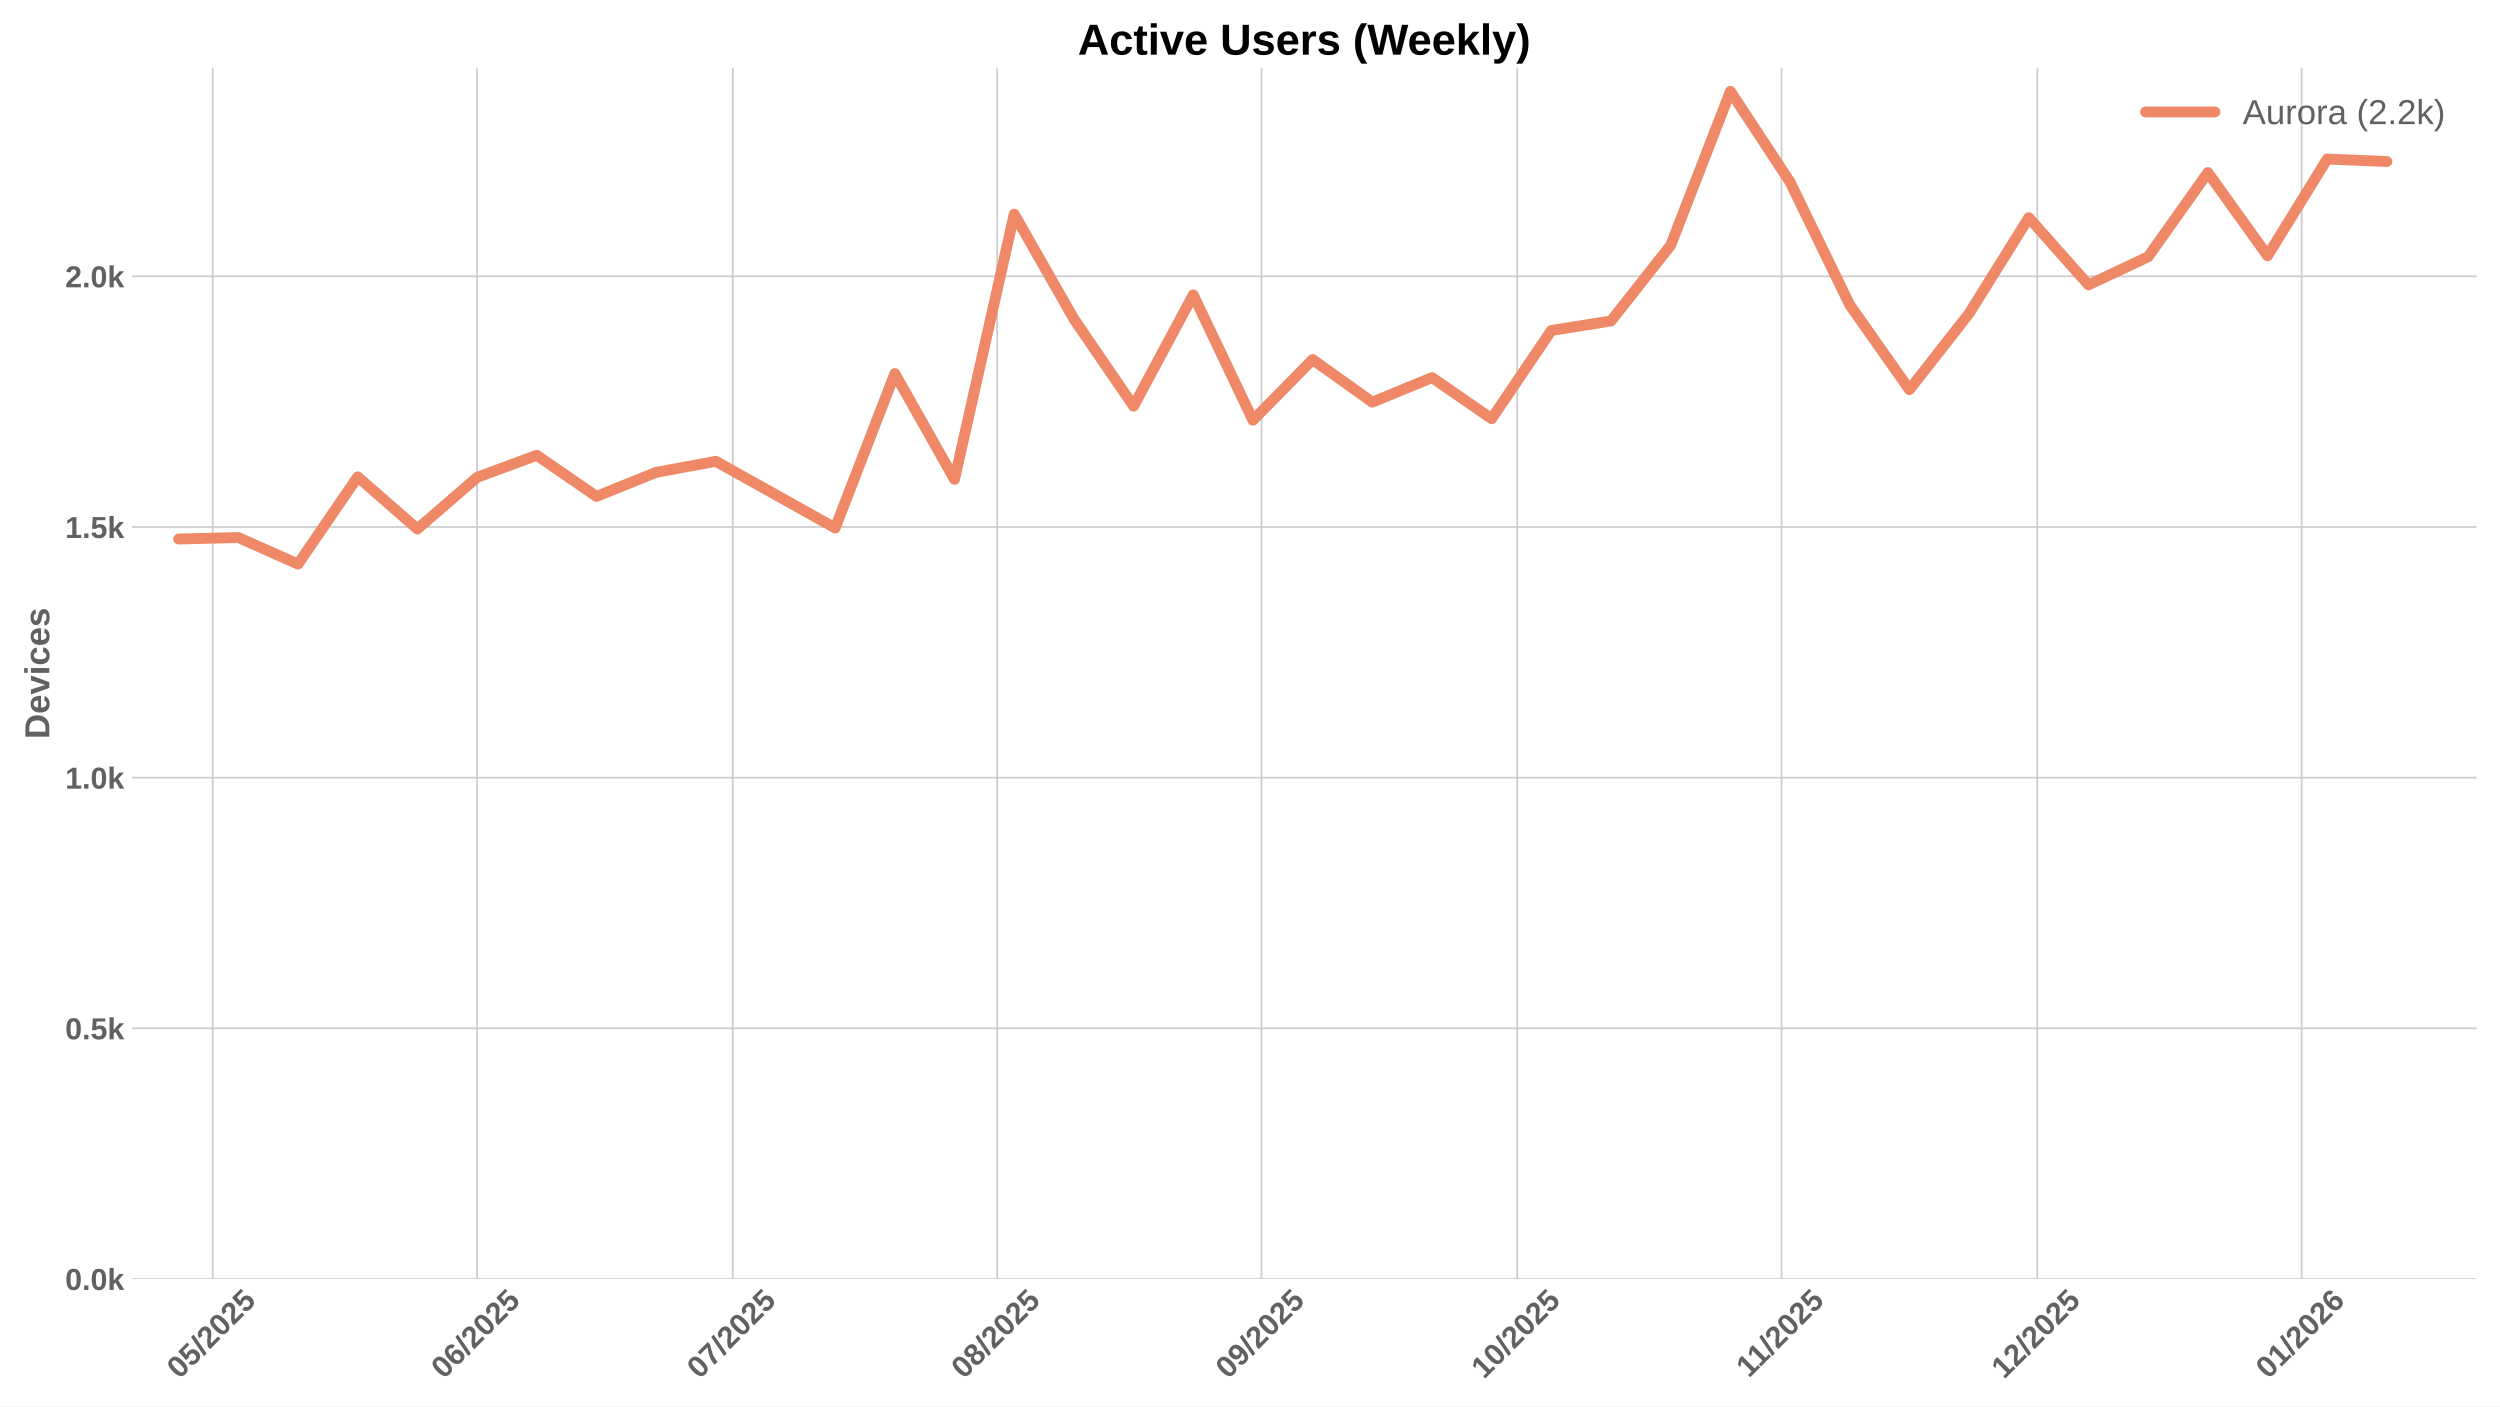
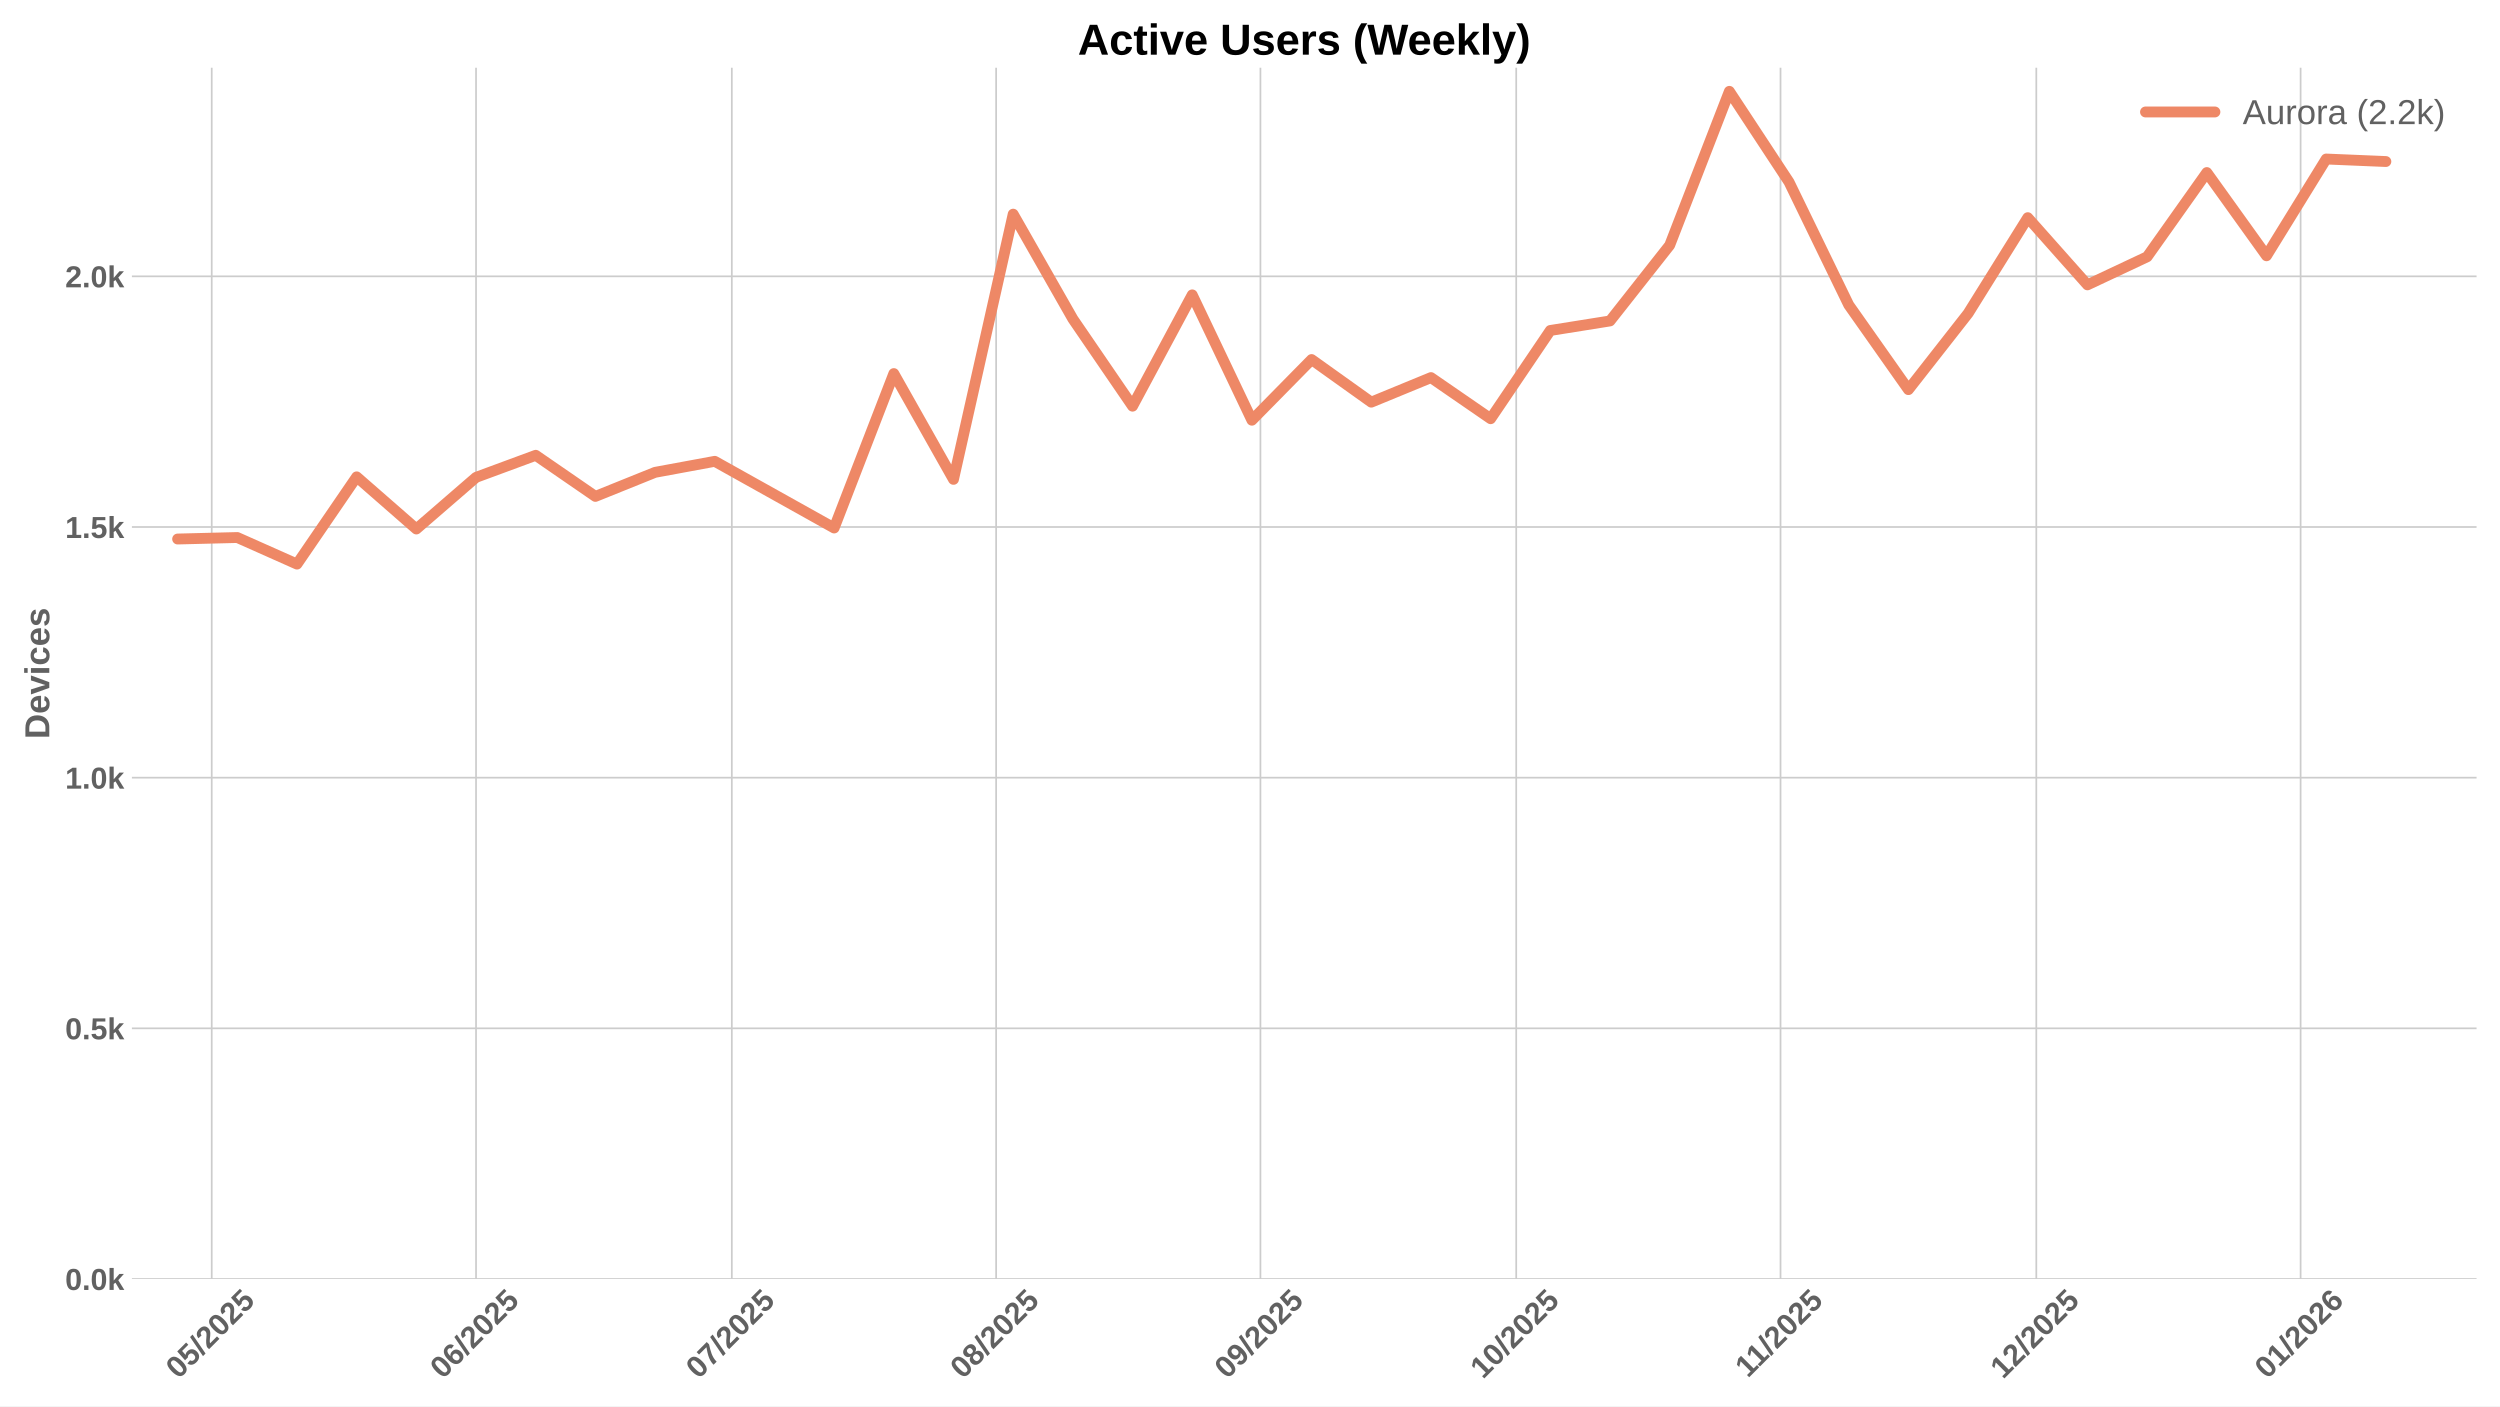
<svg xmlns="http://www.w3.org/2000/svg" xmlns:xlink="http://www.w3.org/1999/xlink" width="1152pt" height="648pt" viewBox="0 0 1152 648" version="1.1">
  <defs>
    <style type="text/css">*{stroke-linejoin: round; stroke-linecap: butt}</style>
  </defs>
  <g id="figure_1">
    <g id="patch_1">
      <path d="M 0 648  L 1152 648  L 1152 0  L 0 0  z " style="fill: #ffffff" />
    </g>
    <g id="axes_1">
      <g id="patch_2">
        <path d="M 60.78 589.343  L 1141.2 589.343  L 1141.2 31.2  L 60.78 31.2  z " style="fill: #ffffff" />
      </g>
      <g id="matplotlib.axis_1">
        <g id="xtick_1">
          <g id="line2d_1">
-             <path d="M 98.04 589.343  L 98.04 31.2  " clip-path="url(#pb8765e4bee)" style="fill: none; stroke: #cccccc; stroke-width: 0.8; stroke-linecap: round" />
+             <path d="M 97.565 589.343  L 97.565 31.2  " clip-path="url(#p869bd5a27f)" style="fill: none; stroke: #cccccc; stroke-width: 0.8; stroke-linecap: round" />
          </g>
          <g id="line2d_2" />
          <g id="text_1">
-             <g style="fill: #616161" transform="translate(82.7099 635.7977) rotate(-45) scale(0.14 -0.14)">
+             <g style="fill: #616161" transform="translate(82.23457 635.7977) rotate(-45) scale(0.14 -0.14)">
              <defs>
                <path id="LiberationSans-Bold-30" d="M 3297 2203  Q 3297 1088 2914 512  Q 2531 -63 1766 -63  Q 253 -63 253 2203  Q 253 2994 418 3494  Q 584 3994 915 4231  Q 1247 4469 1791 4469  Q 2572 4469 2934 3903  Q 3297 3338 3297 2203  z M 2416 2203  Q 2416 2813 2356 3150  Q 2297 3488 2165 3634  Q 2034 3781 1784 3781  Q 1519 3781 1383 3632  Q 1247 3484 1189 3148  Q 1131 2813 1131 2203  Q 1131 1600 1192 1261  Q 1253 922 1386 775  Q 1519 628 1772 628  Q 2022 628 2158 783  Q 2294 938 2355 1278  Q 2416 1619 2416 2203  z " transform="scale(0.015625)" />
                <path id="LiberationSans-Bold-35" d="M 3381 1466  Q 3381 766 2945 351  Q 2509 -63 1750 -63  Q 1088 -63 689 235  Q 291 534 197 1100  L 1075 1172  Q 1144 891 1319 762  Q 1494 634 1759 634  Q 2088 634 2283 843  Q 2478 1053 2478 1447  Q 2478 1794 2293 2001  Q 2109 2209 1778 2209  Q 1413 2209 1181 1925  L 325 1925  L 478 4403  L 3125 4403  L 3125 3750  L 1275 3750  L 1203 2638  Q 1522 2919 2000 2919  Q 2628 2919 3004 2528  Q 3381 2138 3381 1466  z " transform="scale(0.015625)" />
                <path id="LiberationSans-Bold-2f" d="M 63 -128  L 972 4638  L 1716 4638  L 822 -128  L 63 -128  z " transform="scale(0.015625)" />
                <path id="LiberationSans-Bold-32" d="M 222 0  L 222 609  Q 394 988 711 1347  Q 1028 1706 1509 2097  Q 1972 2472 2158 2715  Q 2344 2959 2344 3194  Q 2344 3769 1766 3769  Q 1484 3769 1336 3617  Q 1188 3466 1144 3163  L 259 3213  Q 334 3825 717 4147  Q 1100 4469 1759 4469  Q 2472 4469 2853 4144  Q 3234 3819 3234 3231  Q 3234 2922 3112 2672  Q 2991 2422 2800 2211  Q 2609 2000 2376 1815  Q 2144 1631 1925 1456  Q 1706 1281 1526 1103  Q 1347 925 1259 722  L 3303 722  L 3303 0  L 222 0  z " transform="scale(0.015625)" />
              </defs>
              <use xlink:href="#LiberationSans-Bold-30" />
              <use xlink:href="#LiberationSans-Bold-35" transform="translate(55.61523 0)" />
              <use xlink:href="#LiberationSans-Bold-2f" transform="translate(111.2305 0)" />
              <use xlink:href="#LiberationSans-Bold-32" transform="translate(139.0137 0)" />
              <use xlink:href="#LiberationSans-Bold-30" transform="translate(194.6289 0)" />
              <use xlink:href="#LiberationSans-Bold-32" transform="translate(250.2441 0)" />
              <use xlink:href="#LiberationSans-Bold-35" transform="translate(305.8594 0)" />
            </g>
          </g>
        </g>
        <g id="xtick_2">
          <g id="line2d_3">
-             <path d="M 219.833 589.343  L 219.833 31.2  " clip-path="url(#pb8765e4bee)" style="fill: none; stroke: #cccccc; stroke-width: 0.8; stroke-linecap: round" />
+             <path d="M 219.358 589.343  L 219.358 31.2  " clip-path="url(#p869bd5a27f)" style="fill: none; stroke: #cccccc; stroke-width: 0.8; stroke-linecap: round" />
          </g>
          <g id="line2d_4" />
          <g id="text_2">
-             <g style="fill: #616161" transform="translate(204.5027 635.7977) rotate(-45) scale(0.14 -0.14)">
+             <g style="fill: #616161" transform="translate(204.0274 635.7977) rotate(-45) scale(0.14 -0.14)">
              <defs>
                <path id="LiberationSans-Bold-36" d="M 3328 1441  Q 3328 738 2934 337  Q 2541 -63 1847 -63  Q 1069 -63 651 482  Q 234 1028 234 2100  Q 234 3278 657 3873  Q 1081 4469 1869 4469  Q 2428 4469 2751 4222  Q 3075 3975 3209 3456  L 2381 3341  Q 2263 3775 1850 3775  Q 1497 3775 1295 3422  Q 1094 3069 1094 2350  Q 1234 2584 1484 2709  Q 1734 2834 2050 2834  Q 2641 2834 2984 2459  Q 3328 2084 3328 1441  z M 2447 1416  Q 2447 1791 2273 1989  Q 2100 2188 1797 2188  Q 1506 2188 1331 2002  Q 1156 1816 1156 1509  Q 1156 1125 1339 873  Q 1522 622 1819 622  Q 2116 622 2281 833  Q 2447 1044 2447 1416  z " transform="scale(0.015625)" />
              </defs>
              <use xlink:href="#LiberationSans-Bold-30" />
              <use xlink:href="#LiberationSans-Bold-36" transform="translate(55.61523 0)" />
              <use xlink:href="#LiberationSans-Bold-2f" transform="translate(111.2305 0)" />
              <use xlink:href="#LiberationSans-Bold-32" transform="translate(139.0137 0)" />
              <use xlink:href="#LiberationSans-Bold-30" transform="translate(194.6289 0)" />
              <use xlink:href="#LiberationSans-Bold-32" transform="translate(250.2441 0)" />
              <use xlink:href="#LiberationSans-Bold-35" transform="translate(305.8594 0)" />
            </g>
          </g>
        </g>
        <g id="xtick_3">
          <g id="line2d_5">
-             <path d="M 337.697 589.343  L 337.697 31.2  " clip-path="url(#pb8765e4bee)" style="fill: none; stroke: #cccccc; stroke-width: 0.8; stroke-linecap: round" />
+             <path d="M 337.222 589.343  L 337.222 31.2  " clip-path="url(#p869bd5a27f)" style="fill: none; stroke: #cccccc; stroke-width: 0.8; stroke-linecap: round" />
          </g>
          <g id="line2d_6" />
          <g id="text_3">
-             <g style="fill: #616161" transform="translate(322.3667 635.7977) rotate(-45) scale(0.14 -0.14)">
+             <g style="fill: #616161" transform="translate(321.8914 635.7977) rotate(-45) scale(0.14 -0.14)">
              <defs>
                <path id="LiberationSans-Bold-37" d="M 3278 3706  Q 2981 3238 2717 2797  Q 2453 2356 2256 1911  Q 2059 1466 1945 995  Q 1831 525 1831 0  L 916 0  Q 916 550 1059 1064  Q 1203 1578 1475 2111  Q 1747 2644 2463 3681  L 275 3681  L 275 4403  L 3278 4403  L 3278 3706  z " transform="scale(0.015625)" />
              </defs>
              <use xlink:href="#LiberationSans-Bold-30" />
              <use xlink:href="#LiberationSans-Bold-37" transform="translate(55.61523 0)" />
              <use xlink:href="#LiberationSans-Bold-2f" transform="translate(111.2305 0)" />
              <use xlink:href="#LiberationSans-Bold-32" transform="translate(139.0137 0)" />
              <use xlink:href="#LiberationSans-Bold-30" transform="translate(194.6289 0)" />
              <use xlink:href="#LiberationSans-Bold-32" transform="translate(250.2441 0)" />
              <use xlink:href="#LiberationSans-Bold-35" transform="translate(305.8594 0)" />
            </g>
          </g>
        </g>
        <g id="xtick_4">
          <g id="line2d_7">
-             <path d="M 459.49 589.343  L 459.49 31.2  " clip-path="url(#pb8765e4bee)" style="fill: none; stroke: #cccccc; stroke-width: 0.8; stroke-linecap: round" />
+             <path d="M 459.014 589.343  L 459.014 31.2  " clip-path="url(#p869bd5a27f)" style="fill: none; stroke: #cccccc; stroke-width: 0.8; stroke-linecap: round" />
          </g>
          <g id="line2d_8" />
          <g id="text_4">
-             <g style="fill: #616161" transform="translate(444.1595 635.7977) rotate(-45) scale(0.14 -0.14)">
+             <g style="fill: #616161" transform="translate(443.6842 635.7977) rotate(-45) scale(0.14 -0.14)">
              <defs>
                <path id="LiberationSans-Bold-38" d="M 3363 1241  Q 3363 622 2953 279  Q 2544 -63 1784 -63  Q 1031 -63 617 278  Q 203 619 203 1234  Q 203 1656 447 1945  Q 691 2234 1100 2303  L 1100 2316  Q 744 2394 525 2669  Q 306 2944 306 3303  Q 306 3844 689 4156  Q 1072 4469 1772 4469  Q 2488 4469 2870 4164  Q 3253 3859 3253 3297  Q 3253 2938 3036 2666  Q 2819 2394 2453 2322  L 2453 2309  Q 2878 2241 3120 1961  Q 3363 1681 3363 1241  z M 2350 3250  Q 2350 3563 2206 3708  Q 2063 3853 1772 3853  Q 1203 3853 1203 3250  Q 1203 2619 1778 2619  Q 2066 2619 2208 2766  Q 2350 2913 2350 3250  z M 2453 1313  Q 2453 2003 1766 2003  Q 1447 2003 1276 1822  Q 1106 1641 1106 1300  Q 1106 913 1275 734  Q 1444 556 1791 556  Q 2131 556 2292 734  Q 2453 913 2453 1313  z " transform="scale(0.015625)" />
              </defs>
              <use xlink:href="#LiberationSans-Bold-30" />
              <use xlink:href="#LiberationSans-Bold-38" transform="translate(55.61523 0)" />
              <use xlink:href="#LiberationSans-Bold-2f" transform="translate(111.2305 0)" />
              <use xlink:href="#LiberationSans-Bold-32" transform="translate(139.0137 0)" />
              <use xlink:href="#LiberationSans-Bold-30" transform="translate(194.6289 0)" />
              <use xlink:href="#LiberationSans-Bold-32" transform="translate(250.2441 0)" />
              <use xlink:href="#LiberationSans-Bold-35" transform="translate(305.8594 0)" />
            </g>
          </g>
        </g>
        <g id="xtick_5">
          <g id="line2d_9">
-             <path d="M 581.283 589.343  L 581.283 31.2  " clip-path="url(#pb8765e4bee)" style="fill: none; stroke: #cccccc; stroke-width: 0.8; stroke-linecap: round" />
+             <path d="M 580.807 589.343  L 580.807 31.2  " clip-path="url(#p869bd5a27f)" style="fill: none; stroke: #cccccc; stroke-width: 0.8; stroke-linecap: round" />
          </g>
          <g id="line2d_10" />
          <g id="text_5">
-             <g style="fill: #616161" transform="translate(565.9523 635.7977) rotate(-45) scale(0.14 -0.14)">
+             <g style="fill: #616161" transform="translate(565.477 635.7977) rotate(-45) scale(0.14 -0.14)">
              <defs>
                <path id="LiberationSans-Bold-39" d="M 3322 2272  Q 3322 1100 2894 518  Q 2466 -63 1678 -63  Q 1097 -63 767 185  Q 438 434 300 972  L 1125 1088  Q 1247 628 1688 628  Q 2056 628 2254 981  Q 2453 1334 2459 2028  Q 2341 1794 2070 1661  Q 1800 1528 1488 1528  Q 906 1528 564 1923  Q 222 2319 222 2994  Q 222 3688 623 4078  Q 1025 4469 1759 4469  Q 2550 4469 2936 3920  Q 3322 3372 3322 2272  z M 2394 2888  Q 2394 3297 2214 3539  Q 2034 3781 1738 3781  Q 1447 3781 1280 3570  Q 1113 3359 1113 2988  Q 1113 2622 1278 2401  Q 1444 2181 1741 2181  Q 2022 2181 2208 2373  Q 2394 2566 2394 2888  z " transform="scale(0.015625)" />
              </defs>
              <use xlink:href="#LiberationSans-Bold-30" />
              <use xlink:href="#LiberationSans-Bold-39" transform="translate(55.61523 0)" />
              <use xlink:href="#LiberationSans-Bold-2f" transform="translate(111.2305 0)" />
              <use xlink:href="#LiberationSans-Bold-32" transform="translate(139.0137 0)" />
              <use xlink:href="#LiberationSans-Bold-30" transform="translate(194.6289 0)" />
              <use xlink:href="#LiberationSans-Bold-32" transform="translate(250.2441 0)" />
              <use xlink:href="#LiberationSans-Bold-35" transform="translate(305.8594 0)" />
            </g>
          </g>
        </g>
        <g id="xtick_6">
          <g id="line2d_11">
-             <path d="M 699.147 589.343  L 699.147 31.2  " clip-path="url(#pb8765e4bee)" style="fill: none; stroke: #cccccc; stroke-width: 0.8; stroke-linecap: round" />
+             <path d="M 698.671 589.343  L 698.671 31.2  " clip-path="url(#p869bd5a27f)" style="fill: none; stroke: #cccccc; stroke-width: 0.8; stroke-linecap: round" />
          </g>
          <g id="line2d_12" />
          <g id="text_6">
-             <g style="fill: #616161" transform="translate(683.8163 635.7977) rotate(-45) scale(0.14 -0.14)">
+             <g style="fill: #616161" transform="translate(683.341 635.7977) rotate(-45) scale(0.14 -0.14)">
              <defs>
                <path id="LiberationSans-Bold-31" d="M 403 0  L 403 653  L 1494 653  L 1494 3656  L 438 2997  L 438 3688  L 1541 4403  L 2372 4403  L 2372 653  L 3381 653  L 3381 0  L 403 0  z " transform="scale(0.015625)" />
              </defs>
              <use xlink:href="#LiberationSans-Bold-31" />
              <use xlink:href="#LiberationSans-Bold-30" transform="translate(55.61523 0)" />
              <use xlink:href="#LiberationSans-Bold-2f" transform="translate(111.2305 0)" />
              <use xlink:href="#LiberationSans-Bold-32" transform="translate(139.0137 0)" />
              <use xlink:href="#LiberationSans-Bold-30" transform="translate(194.6289 0)" />
              <use xlink:href="#LiberationSans-Bold-32" transform="translate(250.2441 0)" />
              <use xlink:href="#LiberationSans-Bold-35" transform="translate(305.8594 0)" />
            </g>
          </g>
        </g>
        <g id="xtick_7">
          <g id="line2d_13">
-             <path d="M 820.939 589.343  L 820.939 31.2  " clip-path="url(#pb8765e4bee)" style="fill: none; stroke: #cccccc; stroke-width: 0.8; stroke-linecap: round" />
+             <path d="M 820.464 589.343  L 820.464 31.2  " clip-path="url(#p869bd5a27f)" style="fill: none; stroke: #cccccc; stroke-width: 0.8; stroke-linecap: round" />
          </g>
          <g id="line2d_14" />
          <g id="text_7">
-             <g style="fill: #616161" transform="translate(805.8813 635.2532) rotate(-45) scale(0.14 -0.14)">
+             <g style="fill: #616161" transform="translate(805.406 635.2532) rotate(-45) scale(0.14 -0.14)">
              <use xlink:href="#LiberationSans-Bold-31" />
              <use xlink:href="#LiberationSans-Bold-31" transform="translate(50.11523 0)" />
              <use xlink:href="#LiberationSans-Bold-2f" transform="translate(105.7305 0)" />
              <use xlink:href="#LiberationSans-Bold-32" transform="translate(133.5137 0)" />
              <use xlink:href="#LiberationSans-Bold-30" transform="translate(189.1289 0)" />
              <use xlink:href="#LiberationSans-Bold-32" transform="translate(244.7441 0)" />
              <use xlink:href="#LiberationSans-Bold-35" transform="translate(300.3594 0)" />
            </g>
          </g>
        </g>
        <g id="xtick_8">
          <g id="line2d_15">
-             <path d="M 938.803 589.343  L 938.803 31.2  " clip-path="url(#pb8765e4bee)" style="fill: none; stroke: #cccccc; stroke-width: 0.8; stroke-linecap: round" />
+             <path d="M 938.328 589.343  L 938.328 31.2  " clip-path="url(#p869bd5a27f)" style="fill: none; stroke: #cccccc; stroke-width: 0.8; stroke-linecap: round" />
          </g>
          <g id="line2d_16" />
          <g id="text_8">
-             <g style="fill: #616161" transform="translate(923.4731 635.7977) rotate(-45) scale(0.14 -0.14)">
+             <g style="fill: #616161" transform="translate(922.9978 635.7977) rotate(-45) scale(0.14 -0.14)">
              <use xlink:href="#LiberationSans-Bold-31" />
              <use xlink:href="#LiberationSans-Bold-32" transform="translate(55.61523 0)" />
              <use xlink:href="#LiberationSans-Bold-2f" transform="translate(111.2305 0)" />
              <use xlink:href="#LiberationSans-Bold-32" transform="translate(139.0137 0)" />
              <use xlink:href="#LiberationSans-Bold-30" transform="translate(194.6289 0)" />
              <use xlink:href="#LiberationSans-Bold-32" transform="translate(250.2441 0)" />
              <use xlink:href="#LiberationSans-Bold-35" transform="translate(305.8594 0)" />
            </g>
          </g>
        </g>
        <g id="xtick_9">
          <g id="line2d_17">
-             <path d="M 1060.596 589.343  L 1060.596 31.2  " clip-path="url(#pb8765e4bee)" style="fill: none; stroke: #cccccc; stroke-width: 0.8; stroke-linecap: round" />
+             <path d="M 1060.121 589.343  L 1060.121 31.2  " clip-path="url(#p869bd5a27f)" style="fill: none; stroke: #cccccc; stroke-width: 0.8; stroke-linecap: round" />
          </g>
          <g id="line2d_18" />
          <g id="text_9">
-             <g style="fill: #616161" transform="translate(1045.266 635.7977) rotate(-45) scale(0.14 -0.14)">
+             <g style="fill: #616161" transform="translate(1044.791 635.7977) rotate(-45) scale(0.14 -0.14)">
              <use xlink:href="#LiberationSans-Bold-30" />
              <use xlink:href="#LiberationSans-Bold-31" transform="translate(55.61523 0)" />
              <use xlink:href="#LiberationSans-Bold-2f" transform="translate(111.2305 0)" />
              <use xlink:href="#LiberationSans-Bold-32" transform="translate(139.0137 0)" />
              <use xlink:href="#LiberationSans-Bold-30" transform="translate(194.6289 0)" />
              <use xlink:href="#LiberationSans-Bold-32" transform="translate(250.2441 0)" />
              <use xlink:href="#LiberationSans-Bold-36" transform="translate(305.8594 0)" />
            </g>
          </g>
        </g>
      </g>
      <g id="matplotlib.axis_2">
        <g id="ytick_1">
          <g id="line2d_19">
-             <path d="M 60.78 589.343  L 1141.2 589.343  " clip-path="url(#pb8765e4bee)" style="fill: none; stroke: #cccccc; stroke-width: 0.8; stroke-linecap: round" />
+             <path d="M 60.78 589.343  L 1141.2 589.343  " clip-path="url(#p869bd5a27f)" style="fill: none; stroke: #cccccc; stroke-width: 0.8; stroke-linecap: round" />
          </g>
          <g id="line2d_20" />
          <g id="text_10">
            <g style="fill: #616161" transform="translate(30.03469 594.416) scale(0.14 -0.14)">
              <defs>
                <path id="LiberationSans-Bold-2e" d="M 434 0  L 434 953  L 1338 953  L 1338 0  L 434 0  z " transform="scale(0.015625)" />
                <path id="LiberationSans-Bold-6b" d="M 2606 0  L 1703 1531  L 1325 1269  L 1325 0  L 447 0  L 447 4638  L 1325 4638  L 1325 1981  L 2531 3381  L 3475 3381  L 2288 2063  L 3566 0  L 2606 0  z " transform="scale(0.015625)" />
              </defs>
              <use xlink:href="#LiberationSans-Bold-30" />
              <use xlink:href="#LiberationSans-Bold-2e" transform="translate(55.61523 0)" />
              <use xlink:href="#LiberationSans-Bold-30" transform="translate(83.39844 0)" />
              <use xlink:href="#LiberationSans-Bold-6b" transform="translate(139.0137 0)" />
            </g>
          </g>
        </g>
        <g id="ytick_2">
          <g id="line2d_21">
-             <path d="M 60.78 473.841  L 1141.2 473.841  " clip-path="url(#pb8765e4bee)" style="fill: none; stroke: #cccccc; stroke-width: 0.8; stroke-linecap: round" />
+             <path d="M 60.78 473.841  L 1141.2 473.841  " clip-path="url(#p869bd5a27f)" style="fill: none; stroke: #cccccc; stroke-width: 0.8; stroke-linecap: round" />
          </g>
          <g id="line2d_22" />
          <g id="text_11">
            <g style="fill: #616161" transform="translate(30.03469 478.9134) scale(0.14 -0.14)">
              <use xlink:href="#LiberationSans-Bold-30" />
              <use xlink:href="#LiberationSans-Bold-2e" transform="translate(55.61523 0)" />
              <use xlink:href="#LiberationSans-Bold-35" transform="translate(83.39844 0)" />
              <use xlink:href="#LiberationSans-Bold-6b" transform="translate(139.0137 0)" />
            </g>
          </g>
        </g>
        <g id="ytick_3">
          <g id="line2d_23">
-             <path d="M 60.78 358.338  L 1141.2 358.338  " clip-path="url(#pb8765e4bee)" style="fill: none; stroke: #cccccc; stroke-width: 0.8; stroke-linecap: round" />
+             <path d="M 60.78 358.338  L 1141.2 358.338  " clip-path="url(#p869bd5a27f)" style="fill: none; stroke: #cccccc; stroke-width: 0.8; stroke-linecap: round" />
          </g>
          <g id="line2d_24" />
          <g id="text_12">
            <g style="fill: #616161" transform="translate(30.03469 363.4108) scale(0.14 -0.14)">
              <use xlink:href="#LiberationSans-Bold-31" />
              <use xlink:href="#LiberationSans-Bold-2e" transform="translate(55.61523 0)" />
              <use xlink:href="#LiberationSans-Bold-30" transform="translate(83.39844 0)" />
              <use xlink:href="#LiberationSans-Bold-6b" transform="translate(139.0137 0)" />
            </g>
          </g>
        </g>
        <g id="ytick_4">
          <g id="line2d_25">
-             <path d="M 60.78 242.835  L 1141.2 242.835  " clip-path="url(#pb8765e4bee)" style="fill: none; stroke: #cccccc; stroke-width: 0.8; stroke-linecap: round" />
+             <path d="M 60.78 242.835  L 1141.2 242.835  " clip-path="url(#p869bd5a27f)" style="fill: none; stroke: #cccccc; stroke-width: 0.8; stroke-linecap: round" />
          </g>
          <g id="line2d_26" />
          <g id="text_13">
            <g style="fill: #616161" transform="translate(30.03469 247.9082) scale(0.14 -0.14)">
              <use xlink:href="#LiberationSans-Bold-31" />
              <use xlink:href="#LiberationSans-Bold-2e" transform="translate(55.61523 0)" />
              <use xlink:href="#LiberationSans-Bold-35" transform="translate(83.39844 0)" />
              <use xlink:href="#LiberationSans-Bold-6b" transform="translate(139.0137 0)" />
            </g>
          </g>
        </g>
        <g id="ytick_5">
          <g id="line2d_27">
-             <path d="M 60.78 127.333  L 1141.2 127.333  " clip-path="url(#pb8765e4bee)" style="fill: none; stroke: #cccccc; stroke-width: 0.8; stroke-linecap: round" />
+             <path d="M 60.78 127.333  L 1141.2 127.333  " clip-path="url(#p869bd5a27f)" style="fill: none; stroke: #cccccc; stroke-width: 0.8; stroke-linecap: round" />
          </g>
          <g id="line2d_28" />
          <g id="text_14">
            <g style="fill: #616161" transform="translate(30.03469 132.4056) scale(0.14 -0.14)">
              <use xlink:href="#LiberationSans-Bold-32" />
              <use xlink:href="#LiberationSans-Bold-2e" transform="translate(55.61523 0)" />
              <use xlink:href="#LiberationSans-Bold-30" transform="translate(83.39844 0)" />
              <use xlink:href="#LiberationSans-Bold-6b" transform="translate(139.0137 0)" />
            </g>
          </g>
        </g>
        <g id="text_15">
          <g style="fill: #616161" transform="translate(22.71469 340.5153) rotate(-90) scale(0.16 -0.16)">
            <defs>
              <path id="LiberationSans-Bold-44" d="M 4353 2234  Q 4353 1553 4086 1045  Q 3819 538 3330 269  Q 2841 0 2209 0  L 428 0  L 428 4403  L 2022 4403  Q 3134 4403 3743 3842  Q 4353 3281 4353 2234  z M 3425 2234  Q 3425 2944 3056 3317  Q 2688 3691 2003 3691  L 1350 3691  L 1350 713  L 2131 713  Q 2725 713 3075 1122  Q 3425 1531 3425 2234  z " transform="scale(0.015625)" />
              <path id="LiberationSans-Bold-65" d="M 1831 -63  Q 1069 -63 659 389  Q 250 841 250 1706  Q 250 2544 665 2994  Q 1081 3444 1844 3444  Q 2572 3444 2956 2961  Q 3341 2478 3341 1547  L 3341 1522  L 1172 1522  Q 1172 1028 1355 776  Q 1538 525 1875 525  Q 2341 525 2463 928  L 3291 856  Q 2931 -63 1831 -63  z M 1831 2891  Q 1522 2891 1355 2675  Q 1188 2459 1178 2072  L 2491 2072  Q 2466 2481 2294 2686  Q 2122 2891 1831 2891  z " transform="scale(0.015625)" />
              <path id="LiberationSans-Bold-76" d="M 2284 0  L 1234 0  L 25 3381  L 953 3381  L 1544 1491  Q 1591 1334 1766 709  Q 1797 838 1894 1159  Q 1991 1481 2613 3381  L 3531 3381  L 2284 0  z " transform="scale(0.015625)" />
              <path id="LiberationSans-Bold-69" d="M 447 3991  L 447 4638  L 1325 4638  L 1325 3991  L 447 3991  z M 447 0  L 447 3381  L 1325 3381  L 1325 0  L 447 0  z " transform="scale(0.015625)" />
              <path id="LiberationSans-Bold-63" d="M 1856 -63  Q 1088 -63 669 395  Q 250 853 250 1672  Q 250 2509 672 2976  Q 1094 3444 1869 3444  Q 2466 3444 2856 3144  Q 3247 2844 3347 2316  L 2463 2272  Q 2425 2531 2275 2686  Q 2125 2841 1850 2841  Q 1172 2841 1172 1706  Q 1172 538 1863 538  Q 2113 538 2281 695  Q 2450 853 2491 1166  L 3372 1125  Q 3325 778 3123 506  Q 2922 234 2594 85  Q 2266 -63 1856 -63  z " transform="scale(0.015625)" />
              <path id="LiberationSans-Bold-73" d="M 3297 988  Q 3297 497 2895 217  Q 2494 -63 1784 -63  Q 1088 -63 717 157  Q 347 378 225 844  L 997 959  Q 1063 719 1223 619  Q 1384 519 1784 519  Q 2153 519 2322 612  Q 2491 706 2491 906  Q 2491 1069 2355 1164  Q 2219 1259 1894 1325  Q 1150 1472 890 1598  Q 631 1725 495 1926  Q 359 2128 359 2422  Q 359 2906 732 3176  Q 1106 3447 1791 3447  Q 2394 3447 2761 3212  Q 3128 2978 3219 2534  L 2441 2453  Q 2403 2659 2256 2761  Q 2109 2863 1791 2863  Q 1478 2863 1322 2783  Q 1166 2703 1166 2516  Q 1166 2369 1286 2283  Q 1406 2197 1691 2141  Q 2088 2059 2395 1973  Q 2703 1888 2889 1769  Q 3075 1650 3186 1464  Q 3297 1278 3297 988  z " transform="scale(0.015625)" />
            </defs>
            <use xlink:href="#LiberationSans-Bold-44" />
            <use xlink:href="#LiberationSans-Bold-65" transform="translate(72.2168 0)" />
            <use xlink:href="#LiberationSans-Bold-76" transform="translate(127.832 0)" />
            <use xlink:href="#LiberationSans-Bold-69" transform="translate(183.4473 0)" />
            <use xlink:href="#LiberationSans-Bold-63" transform="translate(211.2305 0)" />
            <use xlink:href="#LiberationSans-Bold-65" transform="translate(266.8457 0)" />
            <use xlink:href="#LiberationSans-Bold-73" transform="translate(322.4609 0)" />
          </g>
        </g>
      </g>
      <g id="line2d_29">
-         <path d="M 82.325 248.38  L 109.827 247.687  L 137.328 259.93  L 164.83 219.735  L 192.331 243.759  L 219.833 219.966  L 247.335 209.802  L 274.836 228.744  L 302.338 217.656  L 329.839 212.574  L 384.843 243.297  L 412.344 172.148  L 439.846 220.89  L 467.347 98.688  L 494.849 146.968  L 522.351 187.163  L 549.852 135.88  L 577.354 193.631  L 604.855 165.68  L 632.357 185.315  L 659.859 173.996  L 687.36 192.938  L 714.862 152.281  L 742.363 147.892  L 769.865 113.01  L 797.367 42.092  L 824.868 83.904  L 852.37 140.5  L 879.871 179.54  L 907.373 144.427  L 934.875 100.305  L 962.376 131.26  L 989.878 118.324  L 1017.379 79.515  L 1044.881 117.862  L 1072.383 73.278  L 1099.884 74.433  " clip-path="url(#pb8765e4bee)" style="fill: none; stroke: #ee8866; stroke-width: 5; stroke-linecap: round" />
+         <path d="M 81.85 248.38  L 109.351 247.687  L 136.853 259.93  L 164.354 219.735  L 191.856 243.759  L 219.358 219.966  L 246.859 209.802  L 274.361 228.744  L 301.862 217.656  L 329.364 212.574  L 384.367 243.297  L 411.869 172.148  L 439.37 220.89  L 466.872 98.688  L 494.374 146.968  L 521.875 187.163  L 549.377 135.88  L 576.878 193.631  L 604.38 165.68  L 631.882 185.315  L 659.383 173.996  L 686.885 192.938  L 714.386 152.281  L 741.888 147.892  L 769.39 113.01  L 796.891 42.092  L 824.393 83.904  L 851.894 140.5  L 879.396 179.54  L 906.898 144.427  L 934.399 100.305  L 961.901 131.26  L 989.402 118.324  L 1016.904 79.515  L 1044.406 117.862  L 1071.907 73.278  L 1099.409 74.433  " clip-path="url(#p869bd5a27f)" style="fill: none; stroke: #ee8866; stroke-width: 5; stroke-linecap: round" />
      </g>
      <g id="patch_3">
        <path d="M 60.78 589.343  L 60.78 31.2  " style="fill: none" />
      </g>
      <g id="patch_4">
        <path d="M 1141.2 589.343  L 1141.2 31.2  " style="fill: none" />
      </g>
      <g id="patch_5">
        <path d="M 60.78 589.343  L 1141.2 589.343  " style="fill: none" />
      </g>
      <g id="patch_6">
        <path d="M 60.78 31.2  L 1141.2 31.2  " style="fill: none" />
      </g>
      <g id="text_16">
        <g transform="translate(496.6791 25.2) scale(0.2 -0.2)">
          <defs>
            <path id="LiberationSans-Bold-41" d="M 3541 0  L 3150 1125  L 1472 1125  L 1081 0  L 159 0  L 1766 4403  L 2853 4403  L 4453 0  L 3541 0  z M 2309 3725  L 2291 3656  Q 2259 3544 2215 3400  Q 2172 3256 1678 1819  L 2944 1819  L 2509 3084  L 2375 3509  L 2309 3725  z " transform="scale(0.015625)" />
            <path id="LiberationSans-Bold-74" d="M 1313 -56  Q 925 -56 715 155  Q 506 366 506 794  L 506 2788  L 78 2788  L 78 3381  L 550 3381  L 825 4175  L 1375 4175  L 1375 3381  L 2016 3381  L 2016 2788  L 1375 2788  L 1375 1031  Q 1375 784 1469 667  Q 1563 550 1759 550  Q 1863 550 2053 594  L 2053 50  Q 1728 -56 1313 -56  z " transform="scale(0.015625)" />
            <path id="LiberationSans-Bold-20" transform="scale(0.015625)" />
            <path id="LiberationSans-Bold-55" d="M 2259 -63  Q 1350 -63 867 381  Q 384 825 384 1650  L 384 4403  L 1306 4403  L 1306 1722  Q 1306 1200 1554 929  Q 1803 659 2284 659  Q 2778 659 3043 942  Q 3309 1225 3309 1753  L 3309 4403  L 4231 4403  L 4231 1697  Q 4231 859 3714 398  Q 3197 -63 2259 -63  z " transform="scale(0.015625)" />
            <path id="LiberationSans-Bold-72" d="M 447 0  L 447 2588  Q 447 2866 439 3052  Q 431 3238 422 3381  L 1259 3381  Q 1269 3325 1284 3039  Q 1300 2753 1300 2659  L 1313 2659  Q 1441 3016 1541 3161  Q 1641 3306 1778 3376  Q 1916 3447 2122 3447  Q 2291 3447 2394 3400  L 2394 2666  Q 2181 2713 2019 2713  Q 1691 2713 1508 2447  Q 1325 2181 1325 1659  L 1325 0  L 447 0  z " transform="scale(0.015625)" />
            <path id="LiberationSans-Bold-28" d="M 1247 -1328  Q 756 -622 537 81  Q 319 784 319 1659  Q 319 2531 537 3232  Q 756 3934 1247 4638  L 2125 4638  Q 1631 3925 1407 3219  Q 1184 2513 1184 1656  Q 1184 803 1406 101  Q 1628 -600 2125 -1328  L 1247 -1328  z " transform="scale(0.015625)" />
            <path id="LiberationSans-Bold-57" d="M 4897 0  L 3803 0  L 3206 2547  Q 3097 2997 3022 3488  Q 2947 3078 2900 2864  Q 2853 2650 2234 0  L 1141 0  L 6 4403  L 941 4403  L 1578 1559  L 1722 872  Q 1809 1306 1892 1701  Q 1975 2097 2516 4403  L 3547 4403  L 4103 2059  Q 4169 1797 4325 872  L 4403 1234  L 4569 1953  L 5100 4403  L 6034 4403  L 4897 0  z " transform="scale(0.015625)" />
            <path id="LiberationSans-Bold-6c" d="M 447 0  L 447 4638  L 1325 4638  L 1325 0  L 447 0  z " transform="scale(0.015625)" />
            <path id="LiberationSans-Bold-79" d="M 884 -1328  Q 569 -1328 331 -1288  L 331 -663  Q 497 -688 634 -688  Q 822 -688 945 -628  Q 1069 -569 1167 -431  Q 1266 -294 1388 34  L 50 3381  L 978 3381  L 1509 1797  Q 1634 1456 1825 753  L 1903 1050  L 2106 1784  L 2606 3381  L 3525 3381  L 2188 -178  Q 1919 -828 1630 -1078  Q 1341 -1328 884 -1328  z " transform="scale(0.015625)" />
            <path id="LiberationSans-Bold-29" d="M 6 -1328  Q 506 -597 726 101  Q 947 800 947 1656  Q 947 2516 722 3223  Q 497 3931 6 4638  L 884 4638  Q 1378 3928 1595 3225  Q 1813 2522 1813 1659  Q 1813 791 1595 87  Q 1378 -616 884 -1328  L 6 -1328  z " transform="scale(0.015625)" />
          </defs>
          <use xlink:href="#LiberationSans-Bold-41" />
          <use xlink:href="#LiberationSans-Bold-63" transform="translate(72.2168 0)" />
          <use xlink:href="#LiberationSans-Bold-74" transform="translate(127.832 0)" />
          <use xlink:href="#LiberationSans-Bold-69" transform="translate(161.1328 0)" />
          <use xlink:href="#LiberationSans-Bold-76" transform="translate(188.916 0)" />
          <use xlink:href="#LiberationSans-Bold-65" transform="translate(244.5312 0)" />
          <use xlink:href="#LiberationSans-Bold-20" transform="translate(300.1465 0)" />
          <use xlink:href="#LiberationSans-Bold-55" transform="translate(327.9297 0)" />
          <use xlink:href="#LiberationSans-Bold-73" transform="translate(400.1465 0)" />
          <use xlink:href="#LiberationSans-Bold-65" transform="translate(455.7617 0)" />
          <use xlink:href="#LiberationSans-Bold-72" transform="translate(511.377 0)" />
          <use xlink:href="#LiberationSans-Bold-73" transform="translate(550.293 0)" />
          <use xlink:href="#LiberationSans-Bold-20" transform="translate(605.9082 0)" />
          <use xlink:href="#LiberationSans-Bold-28" transform="translate(633.6914 0)" />
          <use xlink:href="#LiberationSans-Bold-57" transform="translate(666.9922 0)" />
          <use xlink:href="#LiberationSans-Bold-65" transform="translate(759.627 0)" />
          <use xlink:href="#LiberationSans-Bold-65" transform="translate(815.2422 0)" />
          <use xlink:href="#LiberationSans-Bold-6b" transform="translate(870.8574 0)" />
          <use xlink:href="#LiberationSans-Bold-6c" transform="translate(926.4727 0)" />
          <use xlink:href="#LiberationSans-Bold-79" transform="translate(954.2559 0)" />
          <use xlink:href="#LiberationSans-Bold-29" transform="translate(1009.871 0)" />
        </g>
      </g>
      <g id="legend_1">
        <g id="line2d_30">
          <path d="M 988.64 51.595  L 1004.64 51.595  L 1020.64 51.595  " style="fill: none; stroke: #ee8866; stroke-width: 5; stroke-linecap: round" />
        </g>
        <g id="text_17">
          <g style="fill: #616161" transform="translate(1033.44 57.195) scale(0.16 -0.16)">
            <defs>
              <path id="LiberationSans-41" d="M 3647 0  L 3144 1288  L 1138 1288  L 631 0  L 13 0  L 1809 4403  L 2488 4403  L 4256 0  L 3647 0  z M 2141 3953  L 2113 3866  Q 2034 3606 1881 3200  L 1319 1753  L 2966 1753  L 2400 3206  Q 2313 3422 2225 3694  L 2141 3953  z " transform="scale(0.015625)" />
              <path id="LiberationSans-75" d="M 981 3381  L 981 1238  Q 981 903 1047 718  Q 1113 534 1256 453  Q 1400 372 1678 372  Q 2084 372 2318 650  Q 2553 928 2553 1422  L 2553 3381  L 3116 3381  L 3116 722  Q 3116 131 3134 0  L 2603 0  Q 2600 16 2597 84  Q 2594 153 2589 242  Q 2584 331 2578 578  L 2569 578  Q 2375 228 2120 82  Q 1866 -63 1488 -63  Q 931 -63 673 214  Q 416 491 416 1128  L 416 3381  L 981 3381  z " transform="scale(0.015625)" />
              <path id="LiberationSans-72" d="M 444 0  L 444 2594  Q 444 2950 425 3381  L 956 3381  Q 981 2806 981 2691  L 994 2691  Q 1128 3125 1303 3284  Q 1478 3444 1797 3444  Q 1909 3444 2025 3413  L 2025 2897  Q 1913 2928 1725 2928  Q 1375 2928 1190 2626  Q 1006 2325 1006 1763  L 1006 0  L 444 0  z " transform="scale(0.015625)" />
              <path id="LiberationSans-6f" d="M 3291 1694  Q 3291 806 2900 371  Q 2509 -63 1766 -63  Q 1025 -63 647 389  Q 269 841 269 1694  Q 269 3444 1784 3444  Q 2559 3444 2925 3017  Q 3291 2591 3291 1694  z M 2700 1694  Q 2700 2394 2492 2711  Q 2284 3028 1794 3028  Q 1300 3028 1079 2704  Q 859 2381 859 1694  Q 859 1025 1076 689  Q 1294 353 1759 353  Q 2266 353 2483 678  Q 2700 1003 2700 1694  z " transform="scale(0.015625)" />
              <path id="LiberationSans-61" d="M 1294 -63  Q 784 -63 528 206  Q 272 475 272 944  Q 272 1469 617 1750  Q 963 2031 1731 2050  L 2491 2063  L 2491 2247  Q 2491 2659 2316 2837  Q 2141 3016 1766 3016  Q 1388 3016 1216 2887  Q 1044 2759 1009 2478  L 422 2531  Q 566 3444 1778 3444  Q 2416 3444 2737 3151  Q 3059 2859 3059 2306  L 3059 850  Q 3059 600 3125 473  Q 3191 347 3375 347  Q 3456 347 3559 369  L 3559 19  Q 3347 -31 3125 -31  Q 2813 -31 2670 133  Q 2528 297 2509 647  L 2491 647  Q 2275 259 1989 98  Q 1703 -63 1294 -63  z M 1422 359  Q 1731 359 1972 500  Q 2213 641 2352 886  Q 2491 1131 2491 1391  L 2491 1669  L 1875 1656  Q 1478 1650 1273 1575  Q 1069 1500 959 1344  Q 850 1188 850 934  Q 850 659 998 509  Q 1147 359 1422 359  z " transform="scale(0.015625)" />
              <path id="LiberationSans-20" transform="scale(0.015625)" />
              <path id="LiberationSans-28" d="M 397 1663  Q 397 2566 680 3284  Q 963 4003 1550 4638  L 2094 4638  Q 1509 3988 1236 3256  Q 963 2525 963 1656  Q 963 791 1233 62  Q 1503 -666 2094 -1325  L 1550 -1325  Q 959 -688 678 32  Q 397 753 397 1650  L 397 1663  z " transform="scale(0.015625)" />
              <path id="LiberationSans-32" d="M 322 0  L 322 397  Q 481 763 711 1042  Q 941 1322 1194 1548  Q 1447 1775 1695 1969  Q 1944 2163 2144 2356  Q 2344 2550 2467 2762  Q 2591 2975 2591 3244  Q 2591 3606 2378 3806  Q 2166 4006 1788 4006  Q 1428 4006 1195 3811  Q 963 3616 922 3263  L 347 3316  Q 409 3844 795 4156  Q 1181 4469 1788 4469  Q 2453 4469 2811 4155  Q 3169 3841 3169 3263  Q 3169 3006 3051 2753  Q 2934 2500 2703 2247  Q 2472 1994 1819 1463  Q 1459 1169 1246 933  Q 1034 697 941 478  L 3238 478  L 3238 0  L 322 0  z " transform="scale(0.015625)" />
              <path id="LiberationSans-2e" d="M 584 0  L 584 684  L 1194 684  L 1194 0  L 584 0  z " transform="scale(0.015625)" />
              <path id="LiberationSans-6b" d="M 2550 0  L 1406 1544  L 994 1203  L 994 0  L 431 0  L 431 4638  L 994 4638  L 994 1741  L 2478 3381  L 3138 3381  L 1766 1928  L 3209 0  L 2550 0  z " transform="scale(0.015625)" />
              <path id="LiberationSans-29" d="M 1734 1650  Q 1734 747 1451 28  Q 1169 -691 581 -1325  L 38 -1325  Q 625 -669 897 57  Q 1169 784 1169 1656  Q 1169 2528 895 3256  Q 622 3984 38 4638  L 581 4638  Q 1172 4000 1453 3279  Q 1734 2559 1734 1663  L 1734 1650  z " transform="scale(0.015625)" />
            </defs>
            <use xlink:href="#LiberationSans-41" />
            <use xlink:href="#LiberationSans-75" transform="translate(66.69922 0)" />
            <use xlink:href="#LiberationSans-72" transform="translate(122.3145 0)" />
            <use xlink:href="#LiberationSans-6f" transform="translate(155.6152 0)" />
            <use xlink:href="#LiberationSans-72" transform="translate(211.2305 0)" />
            <use xlink:href="#LiberationSans-61" transform="translate(244.5312 0)" />
            <use xlink:href="#LiberationSans-20" transform="translate(300.1465 0)" />
            <use xlink:href="#LiberationSans-28" transform="translate(327.9297 0)" />
            <use xlink:href="#LiberationSans-32" transform="translate(361.2305 0)" />
            <use xlink:href="#LiberationSans-2e" transform="translate(416.8457 0)" />
            <use xlink:href="#LiberationSans-32" transform="translate(444.6289 0)" />
            <use xlink:href="#LiberationSans-6b" transform="translate(500.2441 0)" />
            <use xlink:href="#LiberationSans-29" transform="translate(550.2441 0)" />
          </g>
        </g>
      </g>
    </g>
  </g>
  <defs>
-     <clipPath id="pb8765e4bee">
+     <clipPath id="p869bd5a27f">
      <rect x="60.78" y="31.2" width="1080.42" height="558.143" />
    </clipPath>
  </defs>
</svg>
